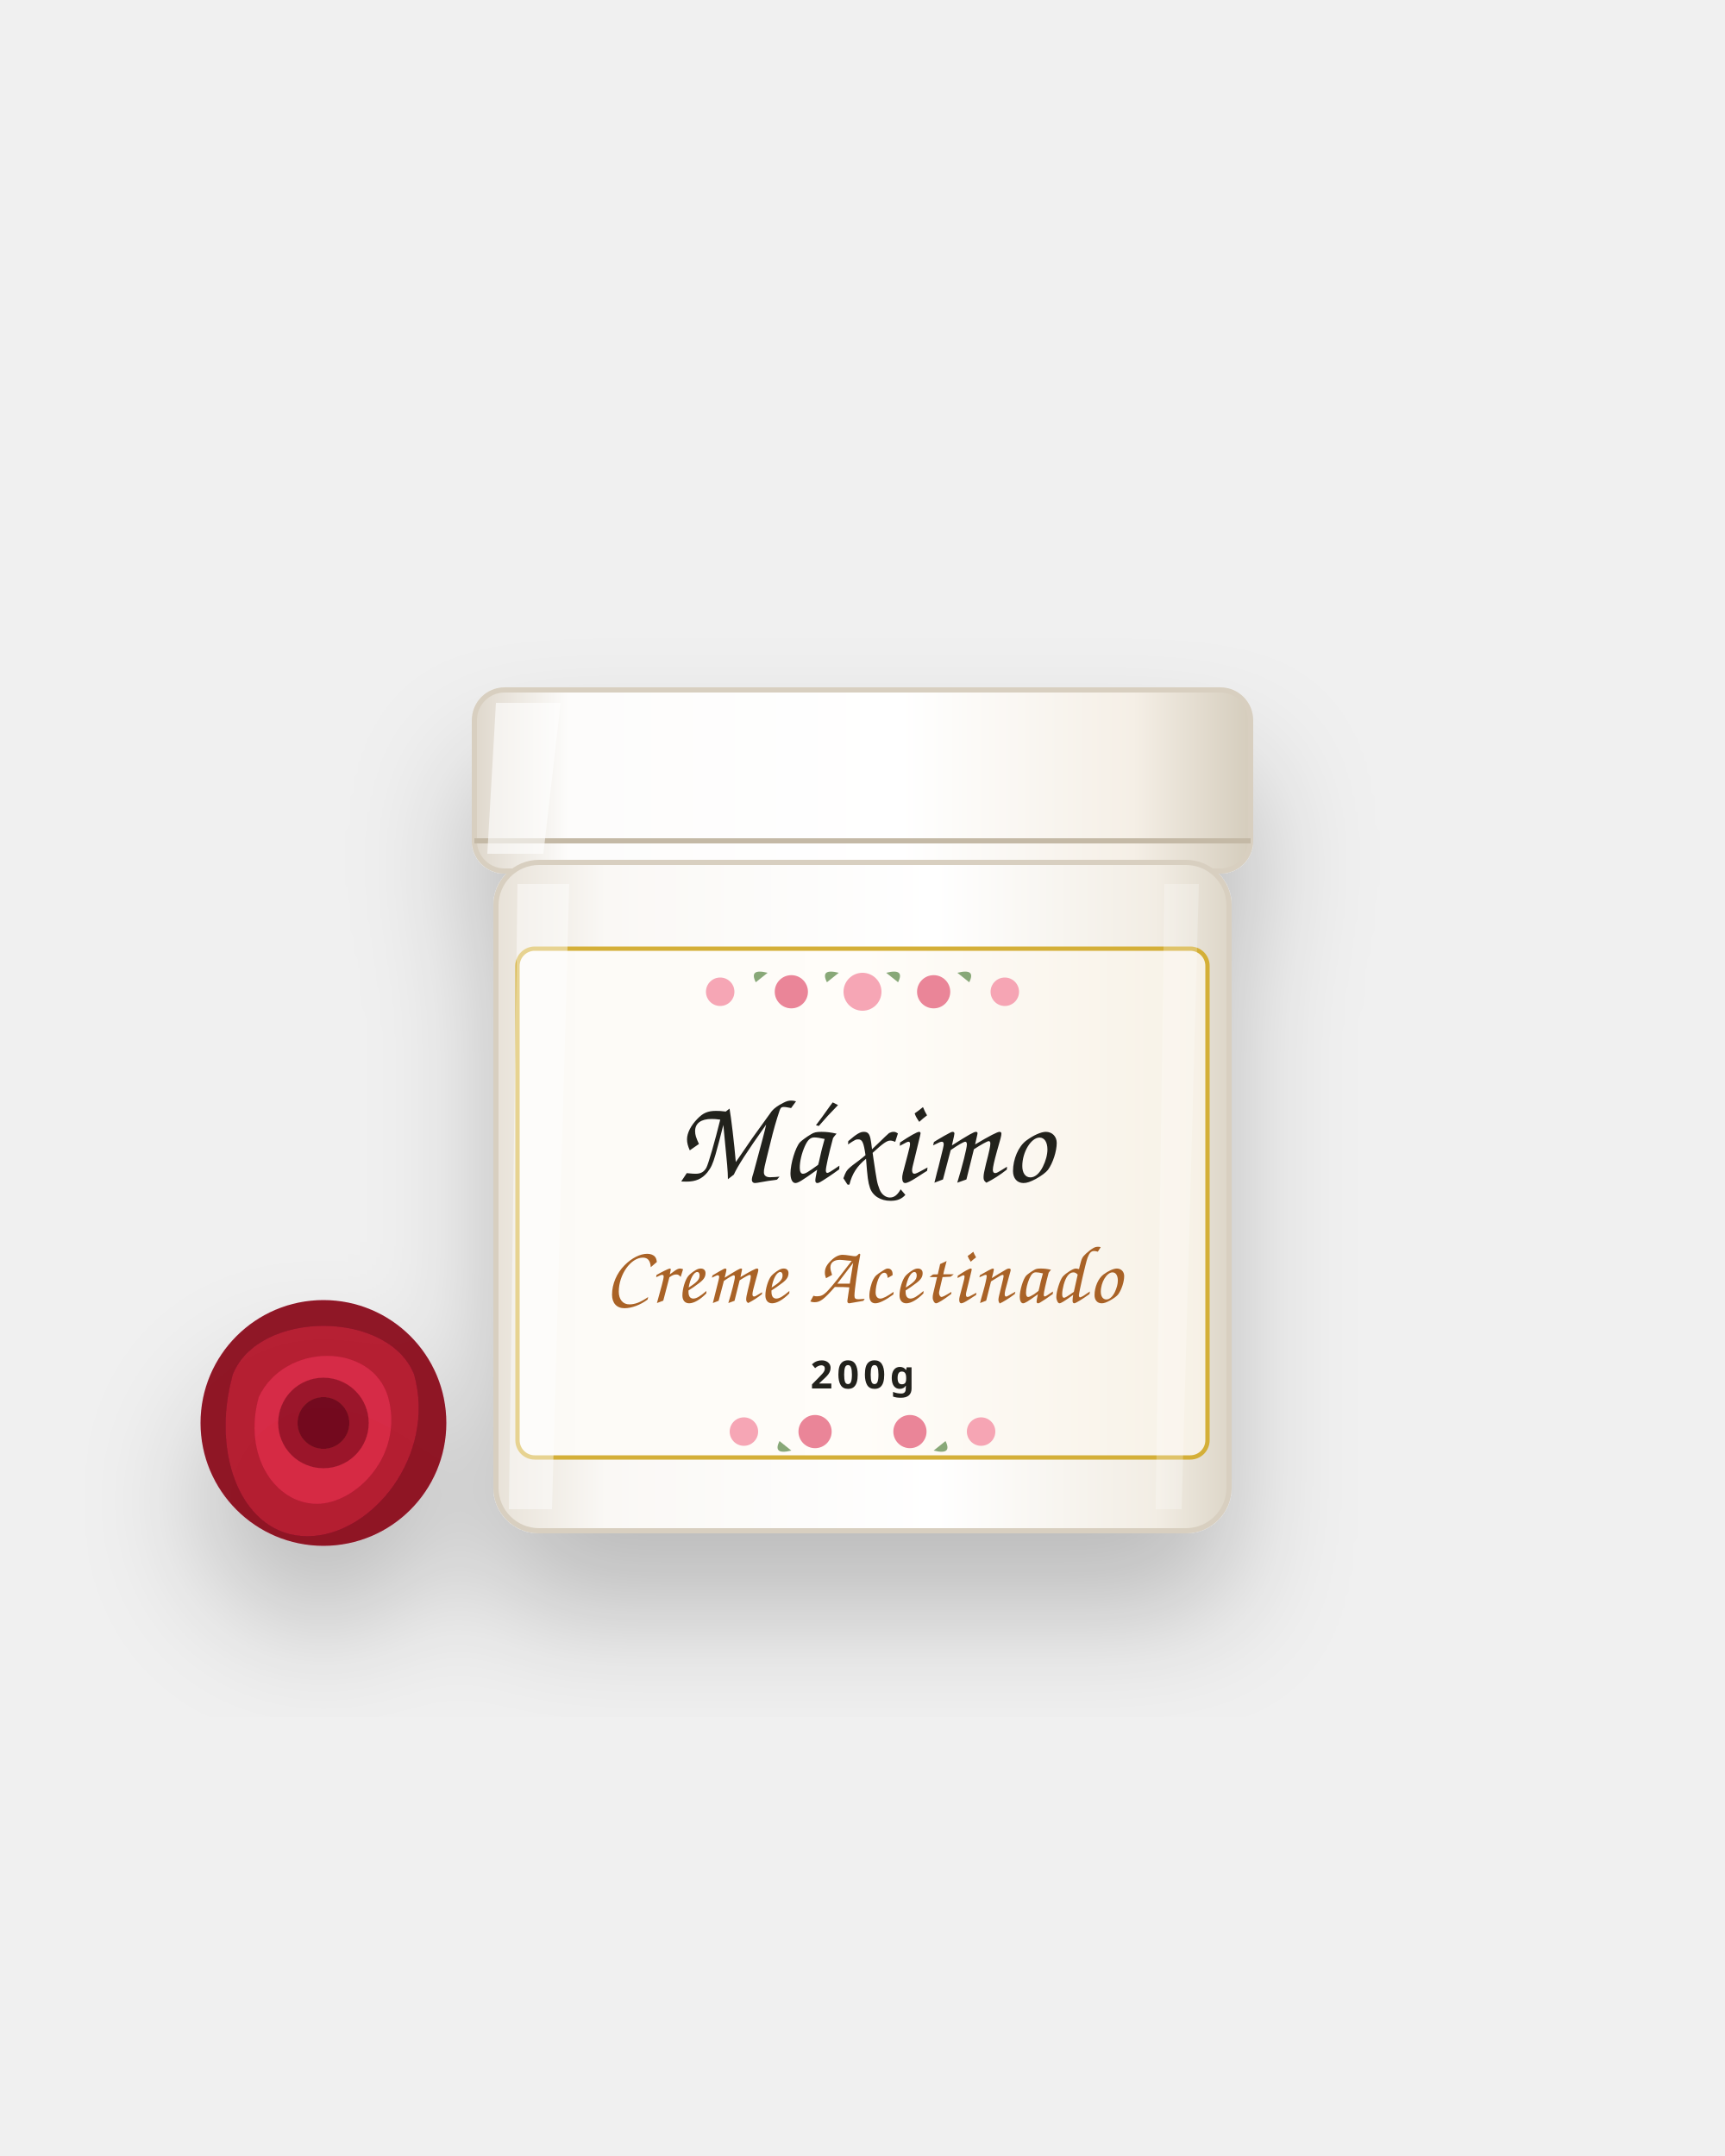
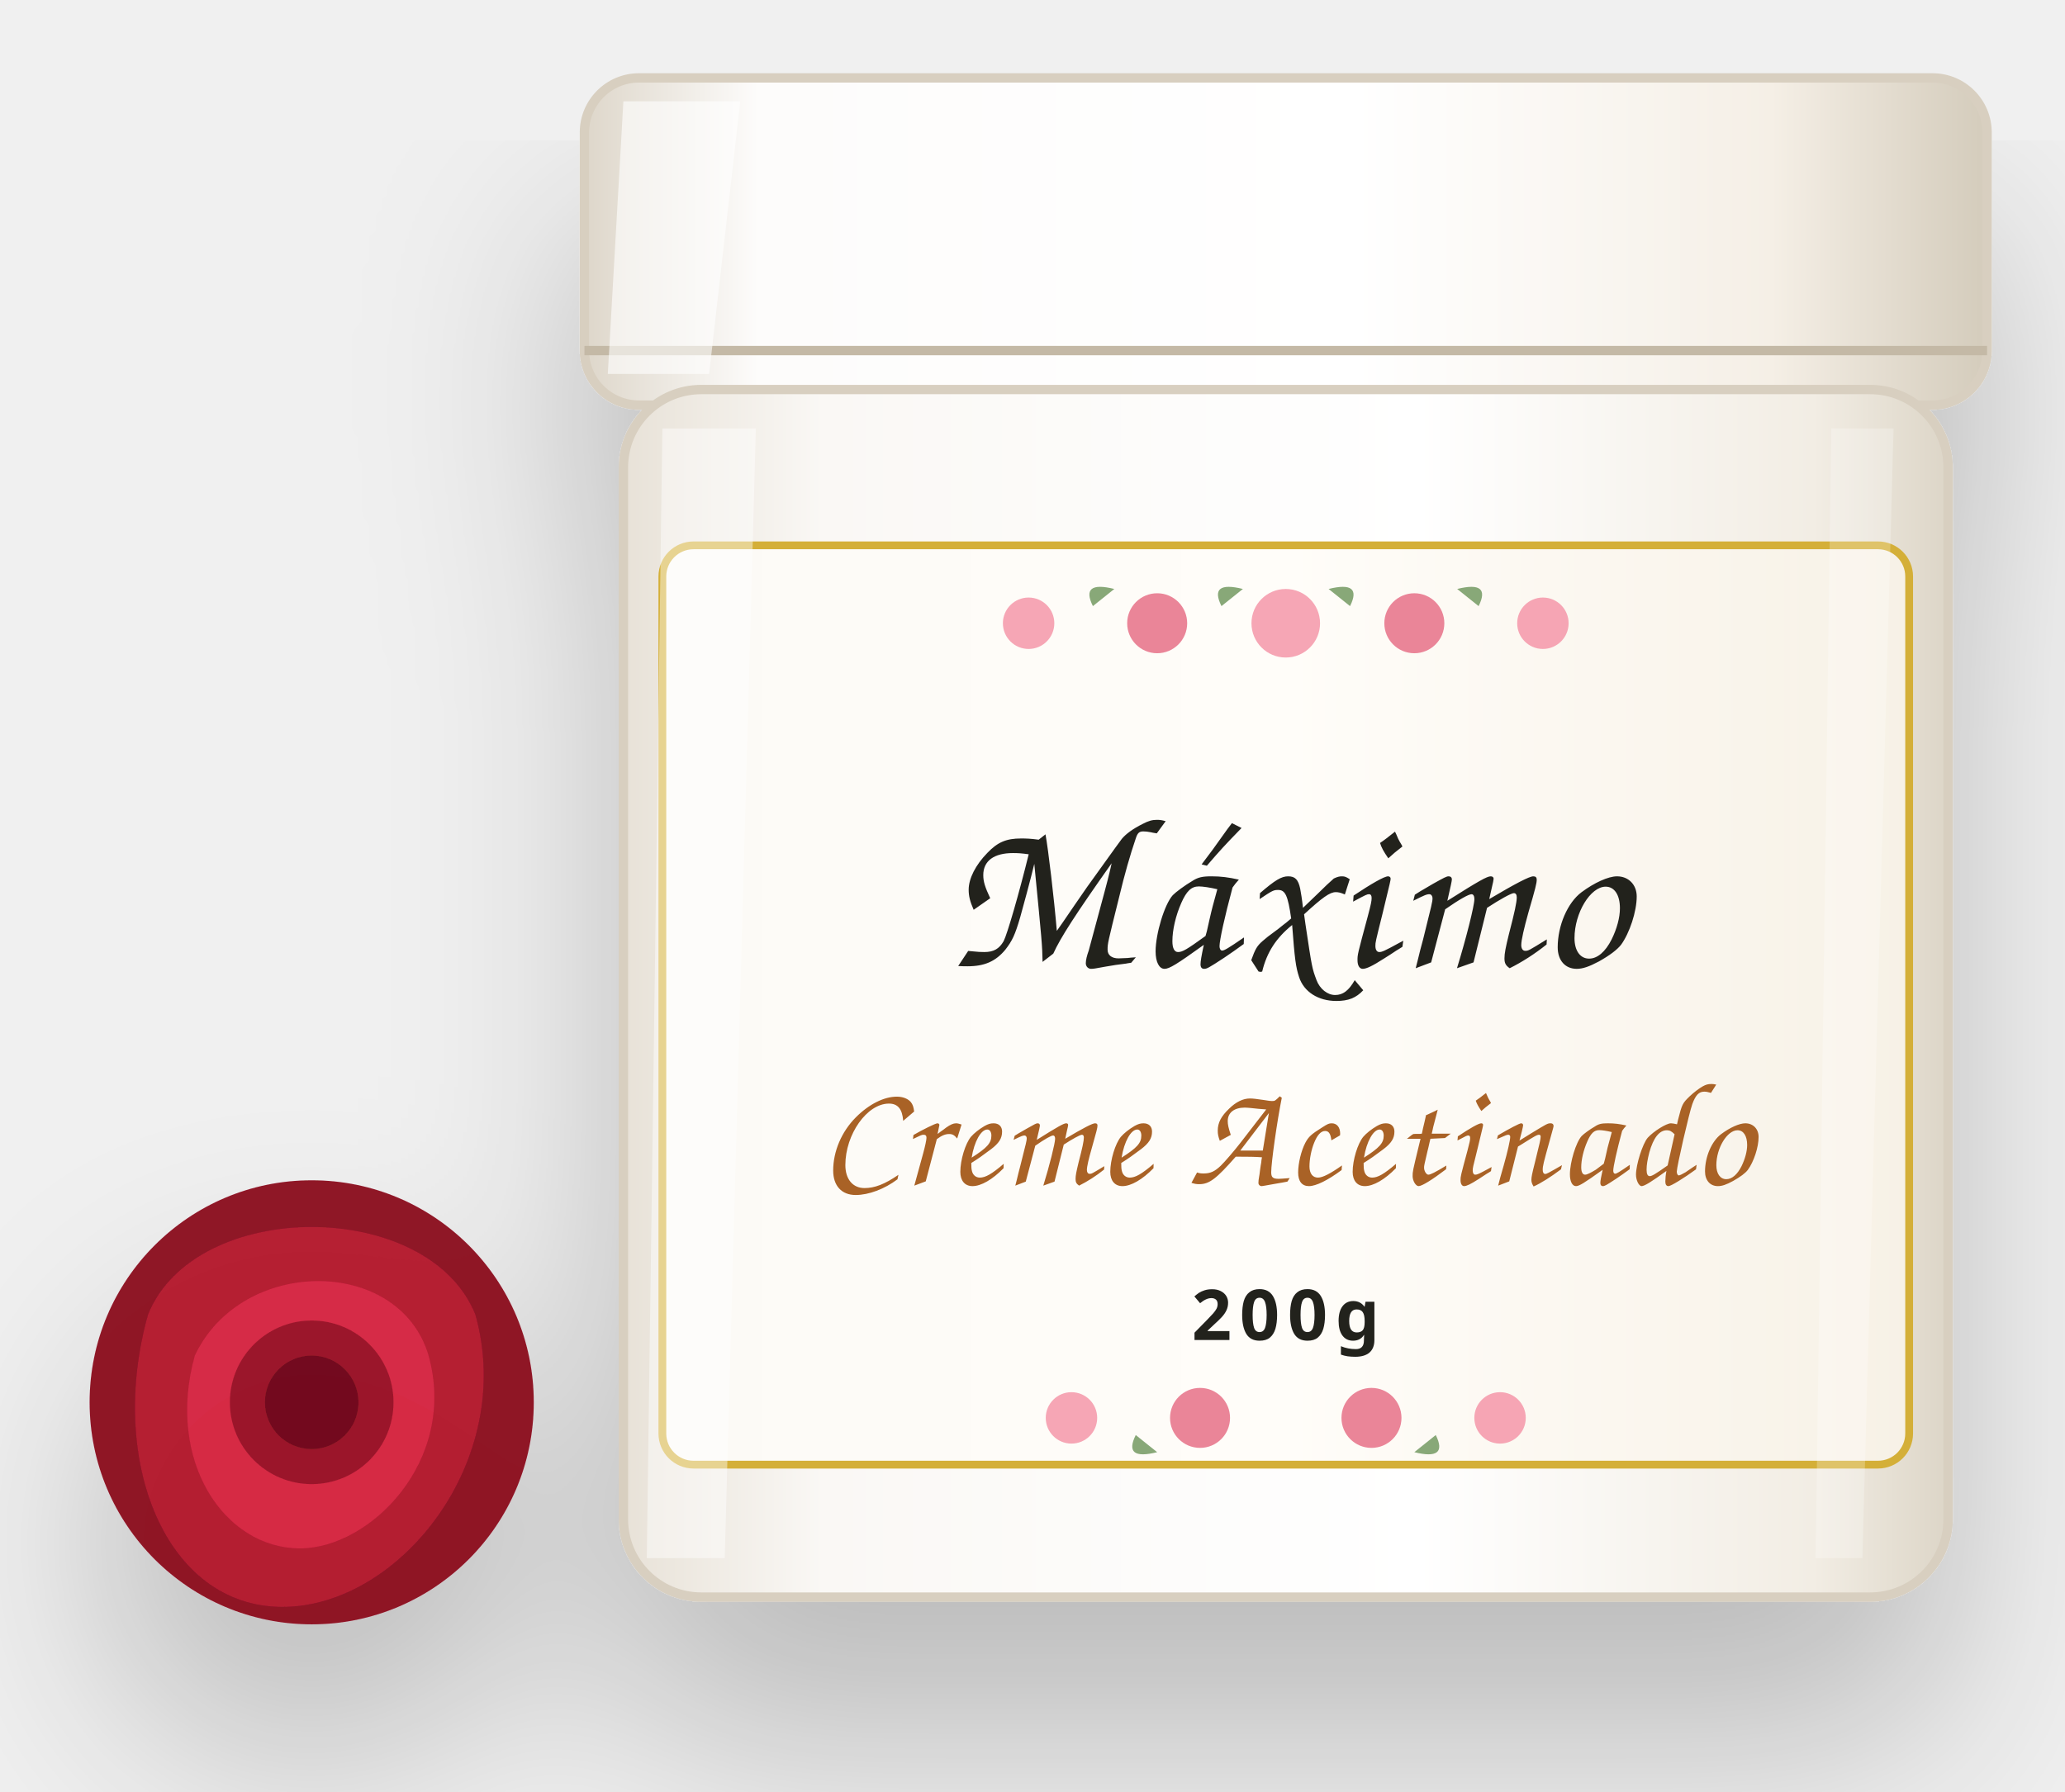
- <svg xmlns="http://www.w3.org/2000/svg" viewBox="0 0 400 500" width="100%" height="100%">
+ <svg xmlns="http://www.w3.org/2000/svg" viewBox="35 150 265 230" width="100%" height="100%">
  <defs>
    <linearGradient id="jar-body" x1="0%" y1="0%" x2="100%" y2="0%">
      <stop offset="0%" stop-color="#E8E2D8" />
      <stop offset="15%" stop-color="#FAF8F5" />
      <stop offset="60%" stop-color="#FFFFFF" />
      <stop offset="90%" stop-color="#F2EDE4" />
      <stop offset="100%" stop-color="#DDD6C8" />
    </linearGradient>
    <linearGradient id="jar-lid" x1="0%" y1="0%" x2="100%" y2="0%">
      <stop offset="0%" stop-color="#DFD8CC" />
      <stop offset="12%" stop-color="#FDFCFB" />
      <stop offset="55%" stop-color="#FFFFFF" />
      <stop offset="85%" stop-color="#F5EFE6" />
      <stop offset="100%" stop-color="#D5CDBD" />
    </linearGradient>
    <linearGradient id="jar-gold" x1="0%" y1="0%" x2="100%" y2="0%">
      <stop offset="0%" stop-color="#C59B4B" />
      <stop offset="25%" stop-color="#FDF1B8" />
      <stop offset="50%" stop-color="#D4AF37" />
      <stop offset="80%" stop-color="#B88A35" />
      <stop offset="100%" stop-color="#E8CF82" />
    </linearGradient>
    <linearGradient id="jar-label" x1="0%" y1="0%" x2="100%" y2="0%">
      <stop offset="0%" stop-color="#FCFAF6" />
      <stop offset="50%" stop-color="#FFFDF9" />
      <stop offset="100%" stop-color="#F7F1E6" />
    </linearGradient>
    <filter id="jar-shadow" x="-20%" y="-20%" width="140%" height="140%">
      <feDropShadow dx="0" dy="18" stdDeviation="14" flood-color="#000000" flood-opacity="0.22" />
    </filter>
  </defs>
  <g filter="url(#jar-shadow)">
    <g transform="translate(75, 330) scale(0.75)" opacity="0.95">
      <circle cx="0" cy="0" r="38" fill="#8B0E20" />
      <path d="M-28,-15 C-20,-35 20,-35 28,-15 C35,10 15,35 -5,35 C-25,35 -35,10 -28,-15 Z" fill="#B3132B" />
      <path d="M-20,-8 C-12,-25 15,-25 20,-8 C25,10 10,25 -2,25 C-15,25 -25,10 -20,-8 Z" fill="#D62240" />
      <circle cx="0" cy="0" r="14" fill="#990F24" />
      <circle cx="0" cy="0" r="8" fill="#6E0514" />
    </g>
    <rect x="110" y="160" width="180" height="42" rx="7" fill="url(#jar-lid)" stroke="#D8CFC0" stroke-width="1.2" />
    <line x1="110" y1="195" x2="290" y2="195" stroke="#C4B9A6" stroke-width="1.2" />
    <path d="M 115 163 L 130 163 L 126 198 L 113 198 Z" fill="#FFFFFF" fill-opacity="0.6" />
    <rect x="115" y="200" width="170" height="155" rx="10" fill="url(#jar-body)" stroke="#D8CFC0" stroke-width="1.2" />
    <rect x="120" y="220" width="160" height="118" rx="4" fill="url(#jar-label)" stroke="#D4AF37" stroke-width="1" />
    <g transform="translate(200, 230) scale(0.55)">
      <circle cx="-60" cy="0" r="6" fill="#F497A9" opacity="0.85" />
      <circle cx="-30" cy="0" r="7" fill="#E8788E" opacity="0.9" />
      <circle cx="0" cy="0" r="8" fill="#F497A9" opacity="0.85" />
      <circle cx="30" cy="0" r="7" fill="#E8788E" opacity="0.9" />
      <circle cx="60" cy="0" r="6" fill="#F497A9" opacity="0.85" />
      <path d="M-45,-4 Q-48,-10 -40,-8 Z" fill="#88A878" />
      <path d="M-15,-4 Q-18,-10 -10,-8 Z" fill="#88A878" />
      <path d="M15,-4 Q18,-10 10,-8 Z" fill="#88A878" />
      <path d="M45,-4 Q48,-10 40,-8 Z" fill="#88A878" />
    </g>
    <text x="200" y="274" font-family="'Cormorant Garamond', 'Alex Brush', cursive, serif" font-size="28" font-style="italic" font-weight="600" fill="#24221F" text-anchor="middle" letter-spacing="1">Máximo</text>
    <text x="200" y="302" font-family="'Cormorant Garamond', 'Alex Brush', cursive, serif" font-size="19" font-style="italic" font-weight="500" fill="#A96227" text-anchor="middle" letter-spacing="0.5">Creme Acetinado</text>
    <text x="200" y="322" font-family="'DM Sans', sans-serif" font-size="9" font-weight="700" fill="#24221F" text-anchor="middle" letter-spacing="1">200g</text>
    <g transform="translate(200, 332) scale(0.55)">
      <circle cx="-50" cy="0" r="6" fill="#F497A9" opacity="0.85" />
      <circle cx="-20" cy="0" r="7" fill="#E8788E" opacity="0.9" />
      <circle cx="20" cy="0" r="7" fill="#E8788E" opacity="0.9" />
      <circle cx="50" cy="0" r="6" fill="#F497A9" opacity="0.85" />
      <path d="M-35,4 Q-38,10 -30,8 Z" fill="#88A878" />
      <path d="M35,4 Q38,10 30,8 Z" fill="#88A878" />
    </g>
    <path d="M 120 205 L 132 205 L 128 350 L 118 350 Z" fill="#FFFFFF" fill-opacity="0.45" />
    <path d="M 270 205 L 278 205 L 274 350 L 268 350 Z" fill="#FFFFFF" fill-opacity="0.25" />
  </g>
</svg>
